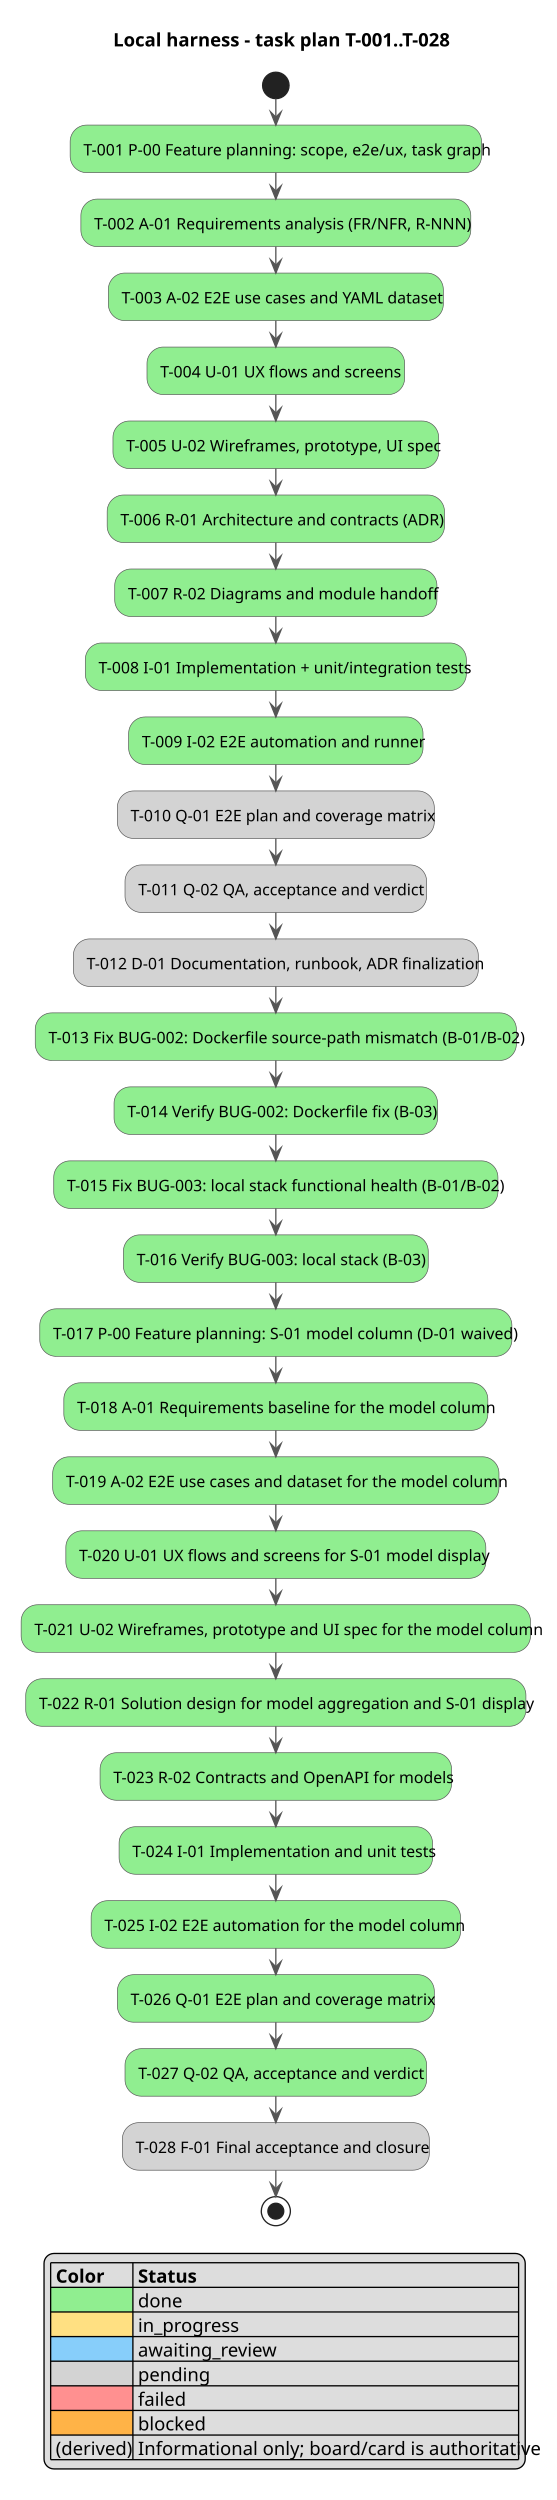
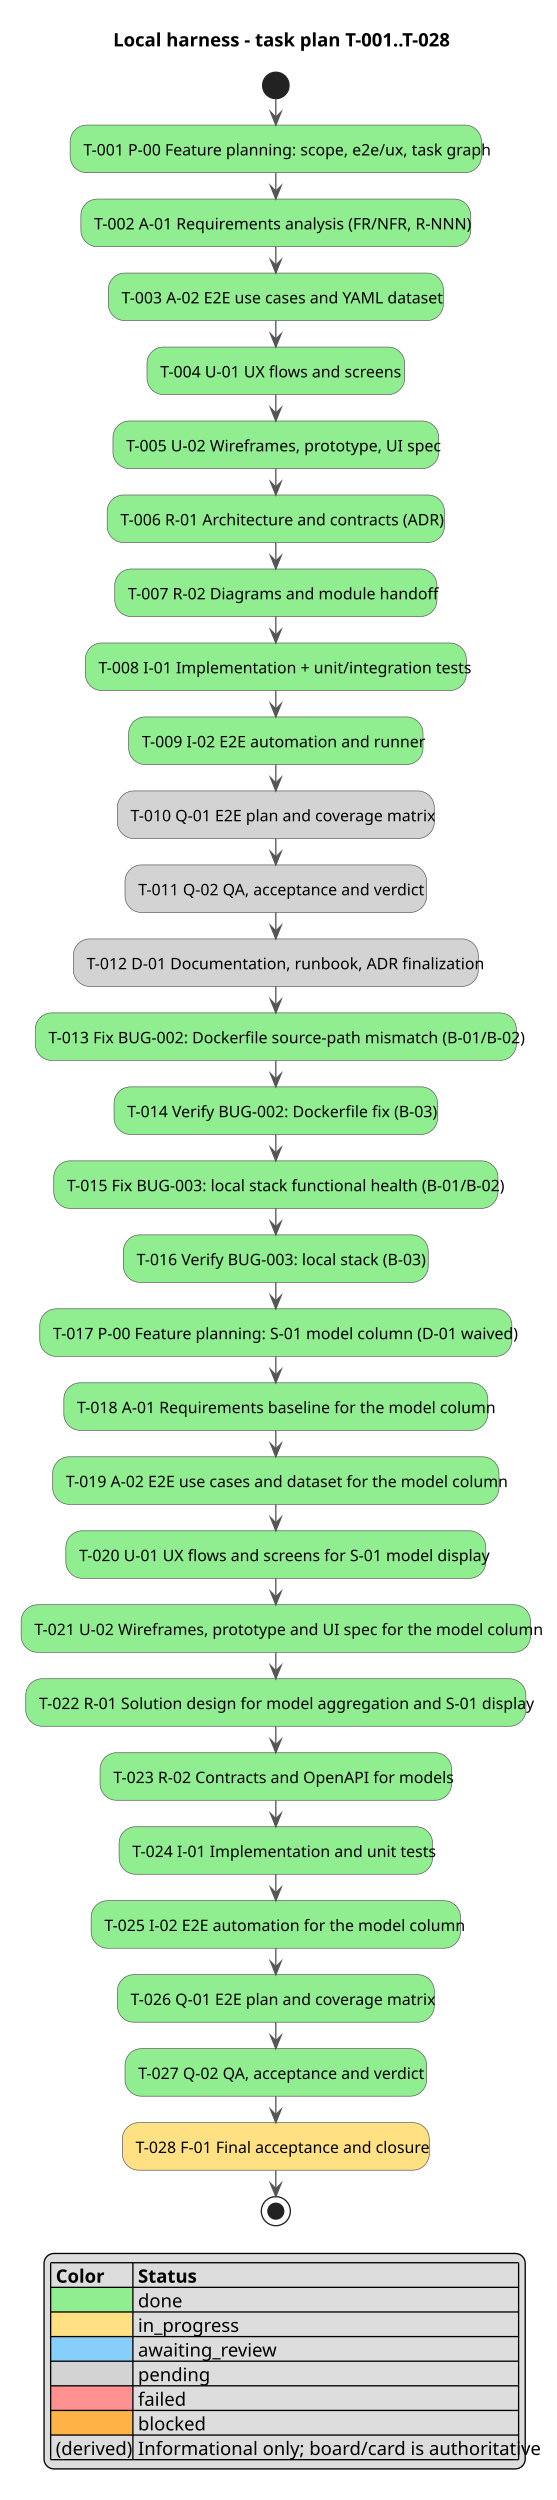
<svg xmlns="http://www.w3.org/2000/svg" version="1.1" data-diagram-type="ACTIVITY" style="width:421px;height:1891px;background:#FFFFFF;" width="421px" height="1891px" viewBox="0 0 421 1891" zoomAndPan="magnify" preserveAspectRatio="none" contentStyleType="text/css">
  <defs />
  <g font-family="sans-serif" lengthAdjust="spacing">
    <g class="title" data-source-line="5">
      <text x="85.599" y="35.107" fill="#000" font-size="14" textLength="248.076" font-weight="700" font-family="Segoe UI">Local harness - task plan T-001..T-028</text>
    </g>
    <ellipse cx="208.637" cy="64.621" rx="10" ry="10" fill="#222" style="stroke:#222;stroke-width:1;" />
    <rect x="53.072" y="94.621" width="311.129" height="35.961" fill="#90EE90" style="stroke:#555;stroke-width:0.5;" rx="12.5" ry="12.5" />
    <text x="63.072" y="117.57" fill="#000" font-size="12" textLength="291.129" font-family="Segoe UI">T-001 P-00 Feature planning: scope, e2e/ux, task graph</text>
    <rect x="61.182" y="150.582" width="294.91" height="35.961" fill="#90EE90" style="stroke:#555;stroke-width:0.5;" rx="12.5" ry="12.5" />
    <text x="71.182" y="173.531" fill="#000" font-size="12" textLength="274.91" font-family="Segoe UI">T-002 A-01 Requirements analysis (FR/NFR, R-NNN)</text>
    <rect x="81.941" y="206.543" width="253.391" height="35.961" fill="#90EE90" style="stroke:#555;stroke-width:0.5;" rx="12.5" ry="12.5" />
    <text x="91.941" y="229.492" fill="#000" font-size="12" textLength="233.391" font-family="Segoe UI">T-003 A-02 E2E use cases and YAML dataset</text>
    <rect x="111.191" y="262.504" width="194.891" height="35.961" fill="#90EE90" style="stroke:#555;stroke-width:0.5;" rx="12.5" ry="12.5" />
    <text x="121.191" y="285.453" fill="#000" font-size="12" textLength="174.891" font-family="Segoe UI">T-004 U-01 UX flows and screens</text>
    <rect x="85.451" y="318.465" width="246.371" height="35.961" fill="#90EE90" style="stroke:#555;stroke-width:0.5;" rx="12.5" ry="12.5" />
    <text x="95.451" y="341.414" fill="#000" font-size="12" textLength="226.371" font-family="Segoe UI">T-005 U-02 Wireframes, prototype, UI spec</text>
    <rect x="81.071" y="374.426" width="255.131" height="35.961" fill="#90EE90" style="stroke:#555;stroke-width:0.5;" rx="12.5" ry="12.5" />
    <text x="91.071" y="397.375" fill="#000" font-size="12" textLength="235.131" font-family="Segoe UI">T-006 R-01 Architecture and contracts (ADR)</text>
    <rect x="86.784" y="430.387" width="243.705" height="35.961" fill="#90EE90" style="stroke:#555;stroke-width:0.5;" rx="12.5" ry="12.5" />
    <text x="96.784" y="453.336" fill="#000" font-size="12" textLength="223.705" font-family="Segoe UI">T-007 R-02 Diagrams and module handoff</text>
    <rect x="64.536" y="486.348" width="288.201" height="35.961" fill="#90EE90" style="stroke:#555;stroke-width:0.5;" rx="12.5" ry="12.5" />
    <text x="74.536" y="509.297" fill="#000" font-size="12" textLength="268.201" font-family="Segoe UI">T-008 I-01 Implementation + unit/integration tests</text>
    <rect x="97.311" y="542.309" width="222.652" height="35.961" fill="#90EE90" style="stroke:#555;stroke-width:0.5;" rx="12.5" ry="12.5" />
    <text x="107.311" y="565.258" fill="#000" font-size="12" textLength="202.652" font-family="Segoe UI">T-009 I-02 E2E automation and runner</text>
    <rect x="88.768" y="598.27" width="239.738" height="35.961" fill="#D3D3D3" style="stroke:#555;stroke-width:0.5;" rx="12.5" ry="12.5" />
    <text x="98.768" y="621.219" fill="#000" font-size="12" textLength="219.738" font-family="Segoe UI">T-010 Q-01 E2E plan and coverage matrix</text>
    <rect x="94.565" y="654.23" width="228.143" height="35.961" fill="#D3D3D3" style="stroke:#555;stroke-width:0.5;" rx="12.5" ry="12.5" />
    <text x="104.565" y="677.18" fill="#000" font-size="12" textLength="208.143" font-family="Segoe UI">T-011 Q-02 QA, acceptance and verdict</text>
    <rect x="55.489" y="710.191" width="306.295" height="35.961" fill="#D3D3D3" style="stroke:#555;stroke-width:0.5;" rx="12.5" ry="12.5" />
    <text x="65.489" y="733.141" fill="#000" font-size="12" textLength="286.295" font-family="Segoe UI">T-012 D-01 Documentation, runbook, ADR finalization</text>
    <rect x="26.667" y="766.152" width="363.939" height="35.961" fill="#90EE90" style="stroke:#555;stroke-width:0.5;" rx="12.5" ry="12.5" />
    <text x="36.667" y="789.102" fill="#000" font-size="12" textLength="343.939" font-family="Segoe UI">T-013 Fix BUG-002: Dockerfile source-path mismatch (B-01/B-02)</text>
    <rect x="86.271" y="822.113" width="244.73" height="35.961" fill="#90EE90" style="stroke:#555;stroke-width:0.5;" rx="12.5" ry="12.5" />
    <text x="96.271" y="845.063" fill="#000" font-size="12" textLength="224.73" font-family="Segoe UI">T-014 Verify BUG-002: Dockerfile fix (B-03)</text>
    <rect x="40.65" y="878.074" width="335.973" height="35.961" fill="#90EE90" style="stroke:#555;stroke-width:0.5;" rx="12.5" ry="12.5" />
    <text x="50.65" y="901.023" fill="#000" font-size="12" textLength="315.973" font-family="Segoe UI">T-015 Fix BUG-003: local stack functional health (B-01/B-02)</text>
    <rect x="93.347" y="934.035" width="230.58" height="35.961" fill="#90EE90" style="stroke:#555;stroke-width:0.5;" rx="12.5" ry="12.5" />
    <text x="103.347" y="956.984" fill="#000" font-size="12" textLength="210.58" font-family="Segoe UI">T-016 Verify BUG-003: local stack (B-03)</text>
    <rect x="30.089" y="989.996" width="357.096" height="35.961" fill="#90EE90" style="stroke:#555;stroke-width:0.5;" rx="12.5" ry="12.5" />
    <text x="40.089" y="1012.945" fill="#000" font-size="12" textLength="337.096" font-family="Segoe UI">T-017 P-00 Feature planning: S-01 model column (D-01 waived)</text>
    <rect x="48.279" y="1045.957" width="320.715" height="35.961" fill="#90EE90" style="stroke:#555;stroke-width:0.5;" rx="12.5" ry="12.5" />
    <text x="58.279" y="1068.906" fill="#000" font-size="12" textLength="300.715" font-family="Segoe UI">T-018 A-01 Requirements baseline for the model column</text>
    <rect x="39.856" y="1101.918" width="337.561" height="35.961" fill="#90EE90" style="stroke:#555;stroke-width:0.5;" rx="12.5" ry="12.5" />
    <text x="49.856" y="1124.867" fill="#000" font-size="12" textLength="317.561" font-family="Segoe UI">T-019 A-02 E2E use cases and dataset for the model column</text>
    <rect x="49.806" y="1157.879" width="317.662" height="35.961" fill="#90EE90" style="stroke:#555;stroke-width:0.5;" rx="12.5" ry="12.5" />
    <text x="59.806" y="1180.828" fill="#000" font-size="12" textLength="297.662" font-family="Segoe UI">T-020 U-01 UX flows and screens for S-01 model display</text>
    <rect x="16" y="1213.84" width="385.273" height="35.961" fill="#90EE90" style="stroke:#555;stroke-width:0.5;" rx="12.5" ry="12.5" />
    <text x="26" y="1236.789" fill="#000" font-size="12" textLength="365.273" font-family="Segoe UI">T-021 U-02 Wireframes, prototype and UI spec for the model column</text>
    <rect x="19.475" y="1269.801" width="378.324" height="35.961" fill="#90EE90" style="stroke:#555;stroke-width:0.5;" rx="12.5" ry="12.5" />
    <text x="29.475" y="1292.75" fill="#000" font-size="12" textLength="358.324" font-family="Segoe UI">T-022 R-01 Solution design for model aggregation and S-01 display</text>
    <rect x="75.698" y="1325.762" width="265.877" height="35.961" fill="#90EE90" style="stroke:#555;stroke-width:0.5;" rx="12.5" ry="12.5" />
    <text x="85.698" y="1348.711" fill="#000" font-size="12" textLength="245.877" font-family="Segoe UI">T-023 R-02 Contracts and OpenAPI for models</text>
    <rect x="90.086" y="1381.723" width="237.102" height="35.961" fill="#90EE90" style="stroke:#555;stroke-width:0.5;" rx="12.5" ry="12.5" />
    <text x="100.086" y="1404.672" fill="#000" font-size="12" textLength="217.102" font-family="Segoe UI">T-024 I-01 Implementation and unit tests</text>
    <rect x="68.948" y="1437.684" width="279.377" height="35.961" fill="#90EE90" style="stroke:#555;stroke-width:0.5;" rx="12.5" ry="12.5" />
    <text x="78.948" y="1460.633" fill="#000" font-size="12" textLength="259.377" font-family="Segoe UI">T-025 I-02 E2E automation for the model column</text>
    <rect x="88.768" y="1493.645" width="239.738" height="35.961" fill="#90EE90" style="stroke:#555;stroke-width:0.5;" rx="12.5" ry="12.5" />
    <text x="98.768" y="1516.594" fill="#000" font-size="12" textLength="219.738" font-family="Segoe UI">T-026 Q-01 E2E plan and coverage matrix</text>
    <rect x="94.565" y="1549.605" width="228.143" height="35.961" fill="#90EE90" style="stroke:#555;stroke-width:0.5;" rx="12.5" ry="12.5" />
    <text x="104.565" y="1572.555" fill="#000" font-size="12" textLength="208.143" font-family="Segoe UI">T-027 Q-02 QA, acceptance and verdict</text>
-     <rect x="92.553" y="1605.566" width="232.168" height="35.961" fill="#D3D3D3" style="stroke:#555;stroke-width:0.5;" rx="12.5" ry="12.5" />
+     <rect x="92.553" y="1605.566" width="232.168" height="35.961" fill="#FFE082" style="stroke:#555;stroke-width:0.5;" rx="12.5" ry="12.5" />
    <text x="102.553" y="1628.516" fill="#000" font-size="12" textLength="212.168" font-family="Segoe UI">T-028 F-01 Final acceptance and closure</text>
    <ellipse cx="208.637" cy="1672.527" rx="11" ry="11" fill="none" style="stroke:#222;stroke-width:1;" />
    <ellipse cx="208.637" cy="1672.527" rx="6" ry="6" fill="#222" style="stroke:#222;stroke-width:1;" />
    <line x1="208.637" y1="74.621" x2="208.637" y2="94.621" style="stroke:#555;stroke-width:1;" />
    <polygon points="204.637,84.621,208.637,94.621,212.637,84.621,208.637,88.621" fill="#555" style="stroke:#555;stroke-width:1;stroke-linejoin:miter;stroke-miterlimit:10;" />
    <line x1="208.637" y1="130.582" x2="208.637" y2="150.582" style="stroke:#555;stroke-width:1;" />
    <polygon points="204.637,140.582,208.637,150.582,212.637,140.582,208.637,144.582" fill="#555" style="stroke:#555;stroke-width:1;stroke-linejoin:miter;stroke-miterlimit:10;" />
    <line x1="208.637" y1="186.543" x2="208.637" y2="206.543" style="stroke:#555;stroke-width:1;" />
    <polygon points="204.637,196.543,208.637,206.543,212.637,196.543,208.637,200.543" fill="#555" style="stroke:#555;stroke-width:1;stroke-linejoin:miter;stroke-miterlimit:10;" />
    <line x1="208.637" y1="242.504" x2="208.637" y2="262.504" style="stroke:#555;stroke-width:1;" />
    <polygon points="204.637,252.504,208.637,262.504,212.637,252.504,208.637,256.504" fill="#555" style="stroke:#555;stroke-width:1;stroke-linejoin:miter;stroke-miterlimit:10;" />
    <line x1="208.637" y1="298.465" x2="208.637" y2="318.465" style="stroke:#555;stroke-width:1;" />
    <polygon points="204.637,308.465,208.637,318.465,212.637,308.465,208.637,312.465" fill="#555" style="stroke:#555;stroke-width:1;stroke-linejoin:miter;stroke-miterlimit:10;" />
    <line x1="208.637" y1="354.426" x2="208.637" y2="374.426" style="stroke:#555;stroke-width:1;" />
    <polygon points="204.637,364.426,208.637,374.426,212.637,364.426,208.637,368.426" fill="#555" style="stroke:#555;stroke-width:1;stroke-linejoin:miter;stroke-miterlimit:10;" />
    <line x1="208.637" y1="410.387" x2="208.637" y2="430.387" style="stroke:#555;stroke-width:1;" />
    <polygon points="204.637,420.387,208.637,430.387,212.637,420.387,208.637,424.387" fill="#555" style="stroke:#555;stroke-width:1;stroke-linejoin:miter;stroke-miterlimit:10;" />
    <line x1="208.637" y1="466.348" x2="208.637" y2="486.348" style="stroke:#555;stroke-width:1;" />
    <polygon points="204.637,476.348,208.637,486.348,212.637,476.348,208.637,480.348" fill="#555" style="stroke:#555;stroke-width:1;stroke-linejoin:miter;stroke-miterlimit:10;" />
    <line x1="208.637" y1="522.309" x2="208.637" y2="542.309" style="stroke:#555;stroke-width:1;" />
    <polygon points="204.637,532.309,208.637,542.309,212.637,532.309,208.637,536.309" fill="#555" style="stroke:#555;stroke-width:1;stroke-linejoin:miter;stroke-miterlimit:10;" />
    <line x1="208.637" y1="578.27" x2="208.637" y2="598.27" style="stroke:#555;stroke-width:1;" />
    <polygon points="204.637,588.27,208.637,598.27,212.637,588.27,208.637,592.27" fill="#555" style="stroke:#555;stroke-width:1;stroke-linejoin:miter;stroke-miterlimit:10;" />
    <line x1="208.637" y1="634.23" x2="208.637" y2="654.23" style="stroke:#555;stroke-width:1;" />
    <polygon points="204.637,644.23,208.637,654.23,212.637,644.23,208.637,648.23" fill="#555" style="stroke:#555;stroke-width:1;stroke-linejoin:miter;stroke-miterlimit:10;" />
    <line x1="208.637" y1="690.191" x2="208.637" y2="710.191" style="stroke:#555;stroke-width:1;" />
    <polygon points="204.637,700.191,208.637,710.191,212.637,700.191,208.637,704.191" fill="#555" style="stroke:#555;stroke-width:1;stroke-linejoin:miter;stroke-miterlimit:10;" />
    <line x1="208.637" y1="746.152" x2="208.637" y2="766.152" style="stroke:#555;stroke-width:1;" />
    <polygon points="204.637,756.152,208.637,766.152,212.637,756.152,208.637,760.152" fill="#555" style="stroke:#555;stroke-width:1;stroke-linejoin:miter;stroke-miterlimit:10;" />
    <line x1="208.637" y1="802.113" x2="208.637" y2="822.113" style="stroke:#555;stroke-width:1;" />
    <polygon points="204.637,812.113,208.637,822.113,212.637,812.113,208.637,816.113" fill="#555" style="stroke:#555;stroke-width:1;stroke-linejoin:miter;stroke-miterlimit:10;" />
    <line x1="208.637" y1="858.074" x2="208.637" y2="878.074" style="stroke:#555;stroke-width:1;" />
    <polygon points="204.637,868.074,208.637,878.074,212.637,868.074,208.637,872.074" fill="#555" style="stroke:#555;stroke-width:1;stroke-linejoin:miter;stroke-miterlimit:10;" />
    <line x1="208.637" y1="914.035" x2="208.637" y2="934.035" style="stroke:#555;stroke-width:1;" />
    <polygon points="204.637,924.035,208.637,934.035,212.637,924.035,208.637,928.035" fill="#555" style="stroke:#555;stroke-width:1;stroke-linejoin:miter;stroke-miterlimit:10;" />
    <line x1="208.637" y1="969.996" x2="208.637" y2="989.996" style="stroke:#555;stroke-width:1;" />
    <polygon points="204.637,979.996,208.637,989.996,212.637,979.996,208.637,983.996" fill="#555" style="stroke:#555;stroke-width:1;stroke-linejoin:miter;stroke-miterlimit:10;" />
    <line x1="208.637" y1="1025.957" x2="208.637" y2="1045.957" style="stroke:#555;stroke-width:1;" />
    <polygon points="204.637,1035.957,208.637,1045.957,212.637,1035.957,208.637,1039.957" fill="#555" style="stroke:#555;stroke-width:1;stroke-linejoin:miter;stroke-miterlimit:10;" />
    <line x1="208.637" y1="1081.918" x2="208.637" y2="1101.918" style="stroke:#555;stroke-width:1;" />
    <polygon points="204.637,1091.918,208.637,1101.918,212.637,1091.918,208.637,1095.918" fill="#555" style="stroke:#555;stroke-width:1;stroke-linejoin:miter;stroke-miterlimit:10;" />
    <line x1="208.637" y1="1137.879" x2="208.637" y2="1157.879" style="stroke:#555;stroke-width:1;" />
    <polygon points="204.637,1147.879,208.637,1157.879,212.637,1147.879,208.637,1151.879" fill="#555" style="stroke:#555;stroke-width:1;stroke-linejoin:miter;stroke-miterlimit:10;" />
    <line x1="208.637" y1="1193.84" x2="208.637" y2="1213.84" style="stroke:#555;stroke-width:1;" />
    <polygon points="204.637,1203.84,208.637,1213.84,212.637,1203.84,208.637,1207.84" fill="#555" style="stroke:#555;stroke-width:1;stroke-linejoin:miter;stroke-miterlimit:10;" />
    <line x1="208.637" y1="1249.801" x2="208.637" y2="1269.801" style="stroke:#555;stroke-width:1;" />
    <polygon points="204.637,1259.801,208.637,1269.801,212.637,1259.801,208.637,1263.801" fill="#555" style="stroke:#555;stroke-width:1;stroke-linejoin:miter;stroke-miterlimit:10;" />
    <line x1="208.637" y1="1305.762" x2="208.637" y2="1325.762" style="stroke:#555;stroke-width:1;" />
    <polygon points="204.637,1315.762,208.637,1325.762,212.637,1315.762,208.637,1319.762" fill="#555" style="stroke:#555;stroke-width:1;stroke-linejoin:miter;stroke-miterlimit:10;" />
    <line x1="208.637" y1="1361.723" x2="208.637" y2="1381.723" style="stroke:#555;stroke-width:1;" />
    <polygon points="204.637,1371.723,208.637,1381.723,212.637,1371.723,208.637,1375.723" fill="#555" style="stroke:#555;stroke-width:1;stroke-linejoin:miter;stroke-miterlimit:10;" />
    <line x1="208.637" y1="1417.684" x2="208.637" y2="1437.684" style="stroke:#555;stroke-width:1;" />
    <polygon points="204.637,1427.684,208.637,1437.684,212.637,1427.684,208.637,1431.684" fill="#555" style="stroke:#555;stroke-width:1;stroke-linejoin:miter;stroke-miterlimit:10;" />
    <line x1="208.637" y1="1473.645" x2="208.637" y2="1493.645" style="stroke:#555;stroke-width:1;" />
    <polygon points="204.637,1483.645,208.637,1493.645,212.637,1483.645,208.637,1487.645" fill="#555" style="stroke:#555;stroke-width:1;stroke-linejoin:miter;stroke-miterlimit:10;" />
    <line x1="208.637" y1="1529.605" x2="208.637" y2="1549.605" style="stroke:#555;stroke-width:1;" />
    <polygon points="204.637,1539.605,208.637,1549.605,212.637,1539.605,208.637,1543.605" fill="#555" style="stroke:#555;stroke-width:1;stroke-linejoin:miter;stroke-miterlimit:10;" />
    <line x1="208.637" y1="1585.566" x2="208.637" y2="1605.566" style="stroke:#555;stroke-width:1;" />
    <polygon points="204.637,1595.566,208.637,1605.566,212.637,1595.566,208.637,1599.566" fill="#555" style="stroke:#555;stroke-width:1;stroke-linejoin:miter;stroke-miterlimit:10;" />
    <line x1="208.637" y1="1641.527" x2="208.637" y2="1661.527" style="stroke:#555;stroke-width:1;" />
    <polygon points="204.637,1651.527,208.637,1661.527,212.637,1651.527,208.637,1655.527" fill="#555" style="stroke:#555;stroke-width:1;stroke-linejoin:miter;stroke-miterlimit:10;" />
    <g class="legend" data-source-line="38">
      <rect x="33.309" y="1704.527" width="363.965" height="162.969" fill="#DDD" style="stroke:#000;stroke-width:1;" rx="7.5" ry="7.5" />
      <text x="42.171" y="1726.635" fill="#000" font-size="14" textLength="35.403" font-weight="700" font-family="Segoe UI">Color</text>
      <text x="104.385" y="1726.635" fill="#000" font-size="14" textLength="40.906" font-weight="700" font-family="Segoe UI">Status</text>
      <rect x="38.309" y="1730.148" width="62.214" height="18.621" fill="#90EE90" style="stroke:none;" />
      <text x="38.309" y="1745.256" fill="#000" font-size="14" font-family="Segoe UI"> </text>
      <text x="104.357" y="1745.256" fill="#000" font-size="14" textLength="31.691" font-family="Segoe UI">done</text>
      <rect x="38.309" y="1748.77" width="62.214" height="18.621" fill="#FFE082" style="stroke:none;" />
      <text x="38.309" y="1763.877" fill="#000" font-size="14" font-family="Segoe UI"> </text>
      <text x="104.357" y="1763.877" fill="#000" font-size="14" textLength="70.738" font-family="Segoe UI">in_progress</text>
      <rect x="38.309" y="1767.391" width="62.214" height="18.621" fill="#87CEFA" style="stroke:none;" />
      <text x="38.309" y="1782.498" fill="#000" font-size="14" font-family="Segoe UI"> </text>
      <text x="104.357" y="1782.498" fill="#000" font-size="14" textLength="97.59" font-family="Segoe UI">awaiting_review</text>
      <rect x="38.309" y="1786.012" width="62.214" height="18.621" fill="#D3D3D3" style="stroke:none;" />
      <text x="38.309" y="1801.119" fill="#000" font-size="14" font-family="Segoe UI"> </text>
      <text x="104.357" y="1801.119" fill="#000" font-size="14" textLength="51.276" font-family="Segoe UI">pending</text>
      <rect x="38.309" y="1804.633" width="62.214" height="18.621" fill="#FF9090" style="stroke:none;" />
      <text x="38.309" y="1819.74" fill="#000" font-size="14" font-family="Segoe UI"> </text>
      <text x="104.357" y="1819.74" fill="#000" font-size="14" textLength="33.852" font-family="Segoe UI">failed</text>
      <rect x="38.309" y="1823.254" width="62.214" height="18.621" fill="#FFB347" style="stroke:none;" />
      <text x="38.309" y="1838.361" fill="#000" font-size="14" font-family="Segoe UI"> </text>
      <text x="104.357" y="1838.361" fill="#000" font-size="14" textLength="48.815" font-family="Segoe UI">blocked</text>
      <text x="42.144" y="1856.982" fill="#000" font-size="14" textLength="54.544" font-family="Segoe UI">(derived)</text>
      <text x="104.357" y="1856.982" fill="#000" font-size="14" textLength="284.081" font-family="Segoe UI">Informational only; board/card is authoritative</text>
      <line x1="38.309" y1="1711.527" x2="392.273" y2="1711.527" style="stroke:#000;stroke-width:1;" />
      <line x1="38.309" y1="1730.148" x2="392.273" y2="1730.148" style="stroke:#000;stroke-width:1;" />
      <line x1="38.309" y1="1748.77" x2="392.273" y2="1748.77" style="stroke:#000;stroke-width:1;" />
      <line x1="38.309" y1="1767.391" x2="392.273" y2="1767.391" style="stroke:#000;stroke-width:1;" />
      <line x1="38.309" y1="1786.012" x2="392.273" y2="1786.012" style="stroke:#000;stroke-width:1;" />
      <line x1="38.309" y1="1804.633" x2="392.273" y2="1804.633" style="stroke:#000;stroke-width:1;" />
      <line x1="38.309" y1="1823.254" x2="392.273" y2="1823.254" style="stroke:#000;stroke-width:1;" />
      <line x1="38.309" y1="1841.875" x2="392.273" y2="1841.875" style="stroke:#000;stroke-width:1;" />
      <line x1="38.309" y1="1860.496" x2="392.273" y2="1860.496" style="stroke:#000;stroke-width:1;" />
      <line x1="38.309" y1="1711.527" x2="38.309" y2="1860.496" style="stroke:#000;stroke-width:1;" />
      <line x1="100.522" y1="1711.527" x2="100.522" y2="1860.496" style="stroke:#000;stroke-width:1;" />
      <line x1="392.273" y1="1711.527" x2="392.273" y2="1860.496" style="stroke:#000;stroke-width:1;" />
    </g>
  </g>
</svg>
